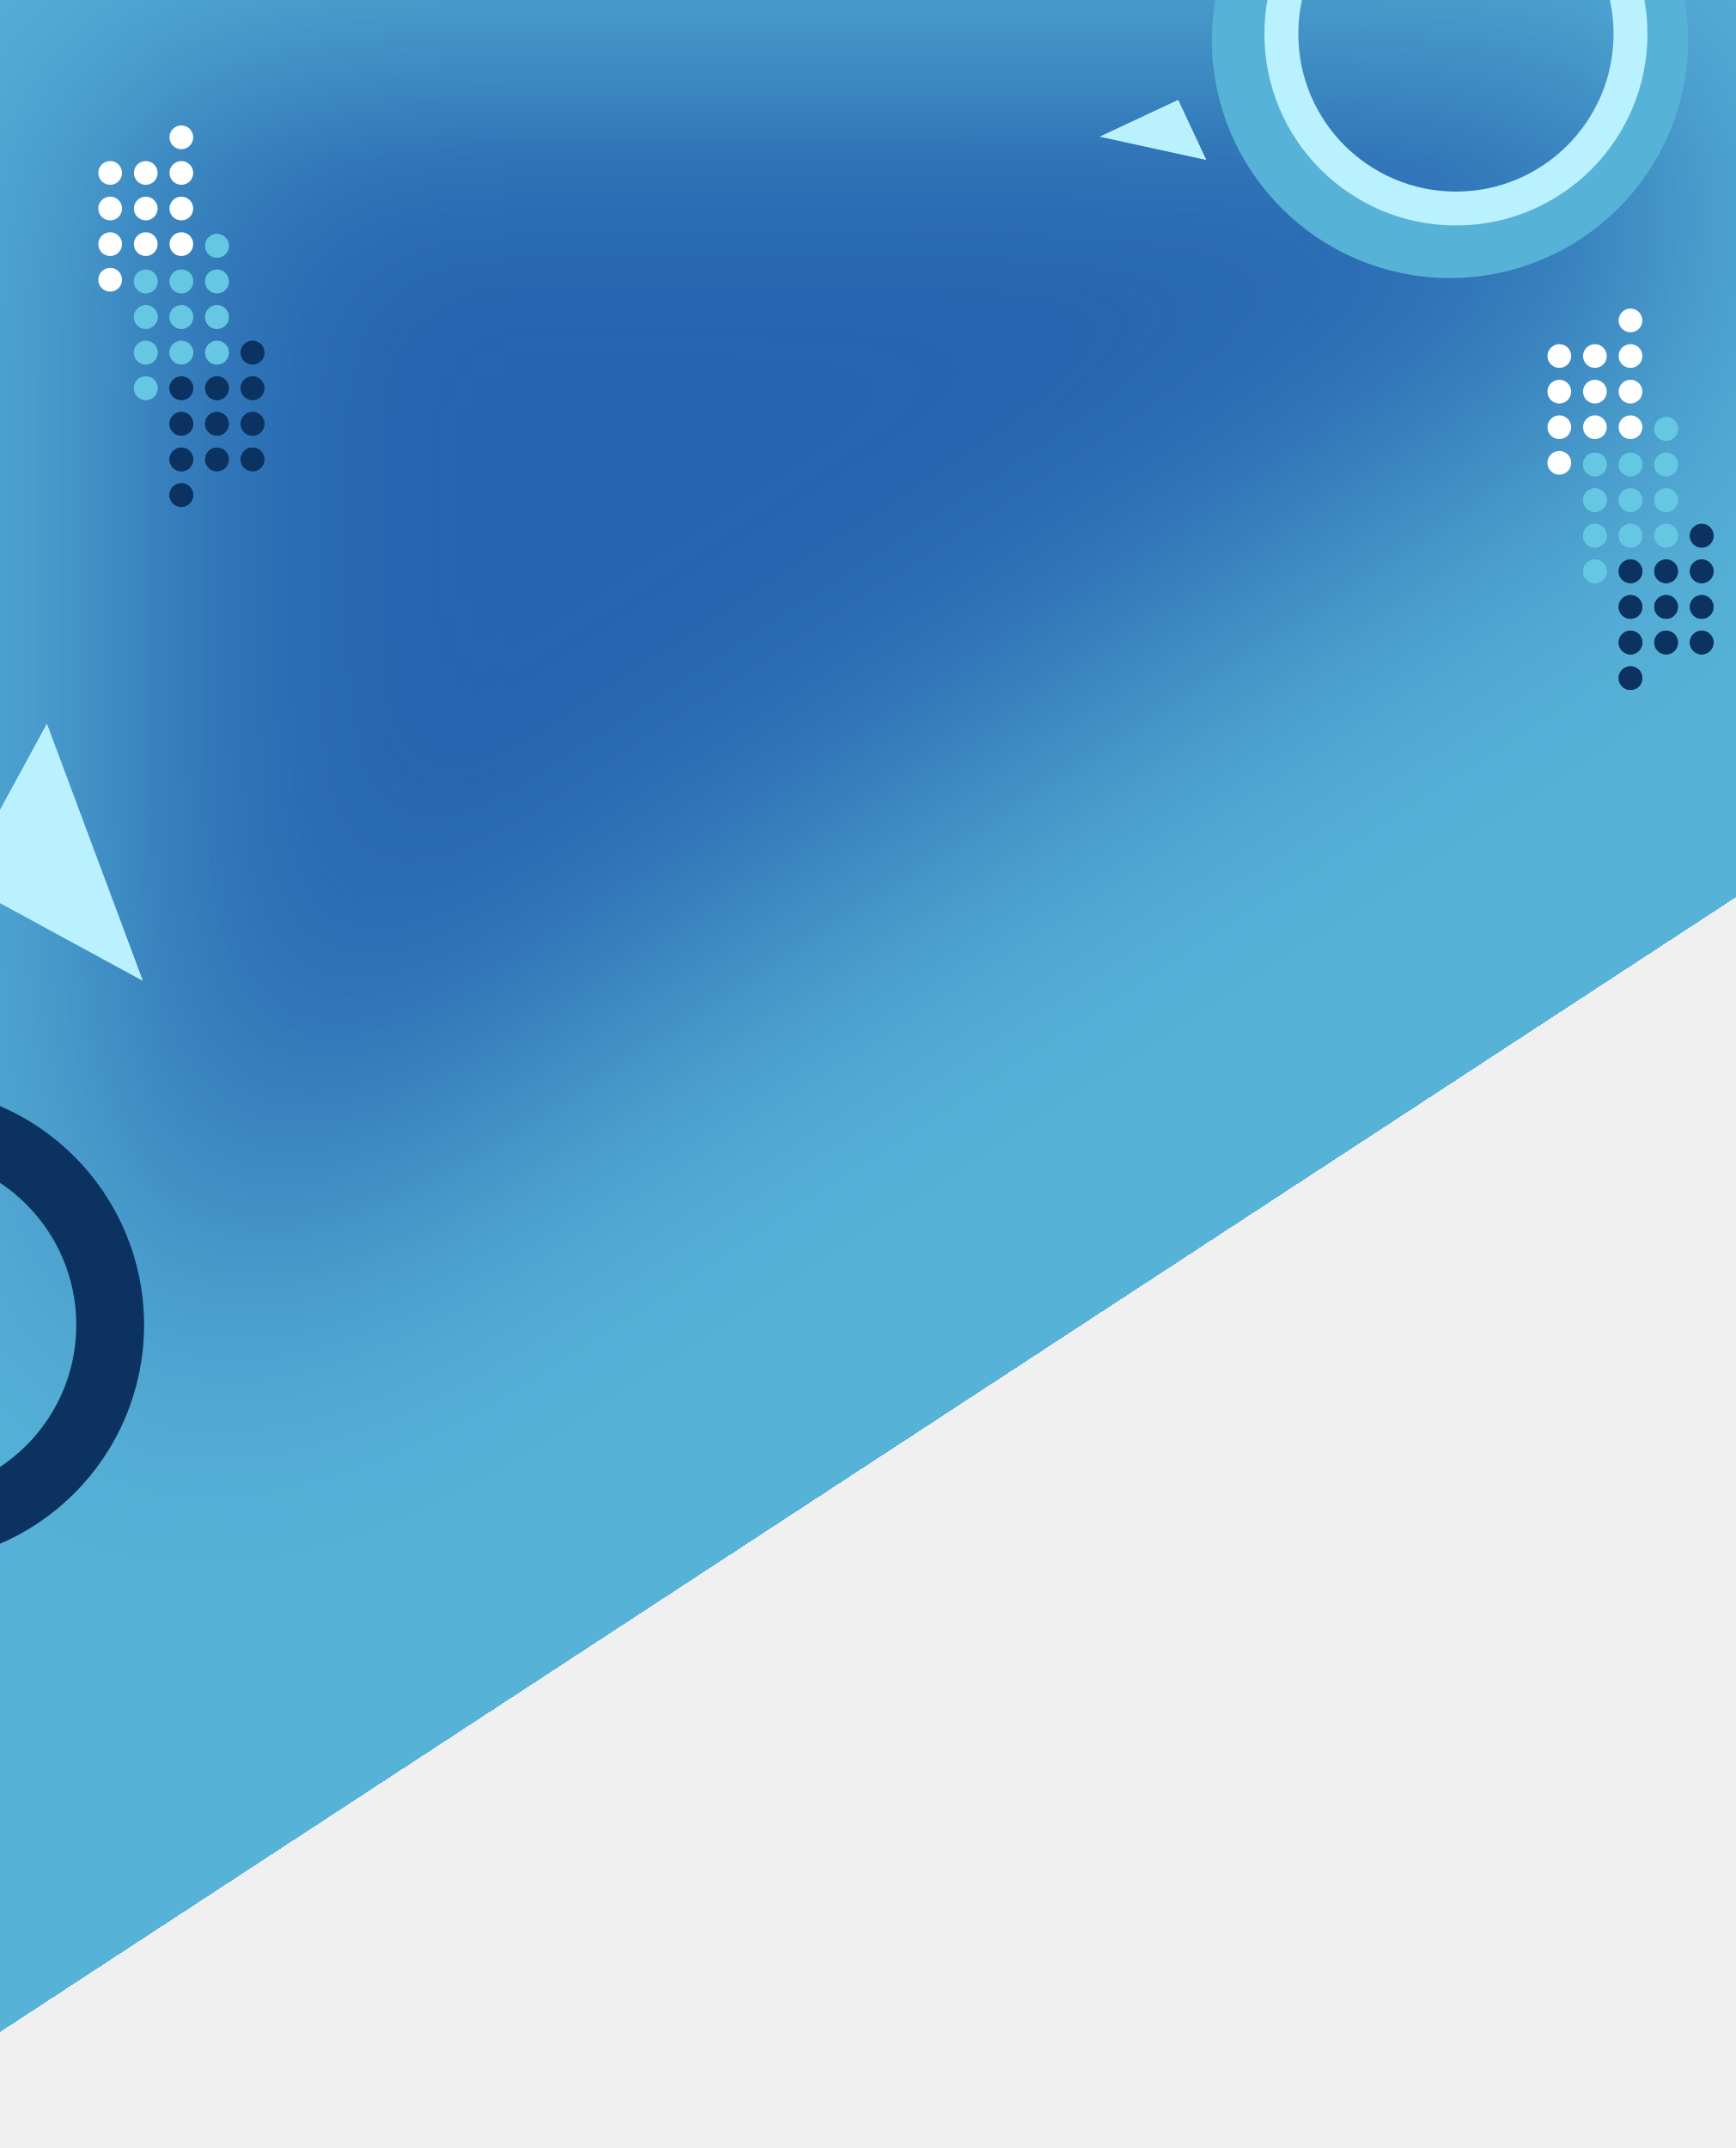
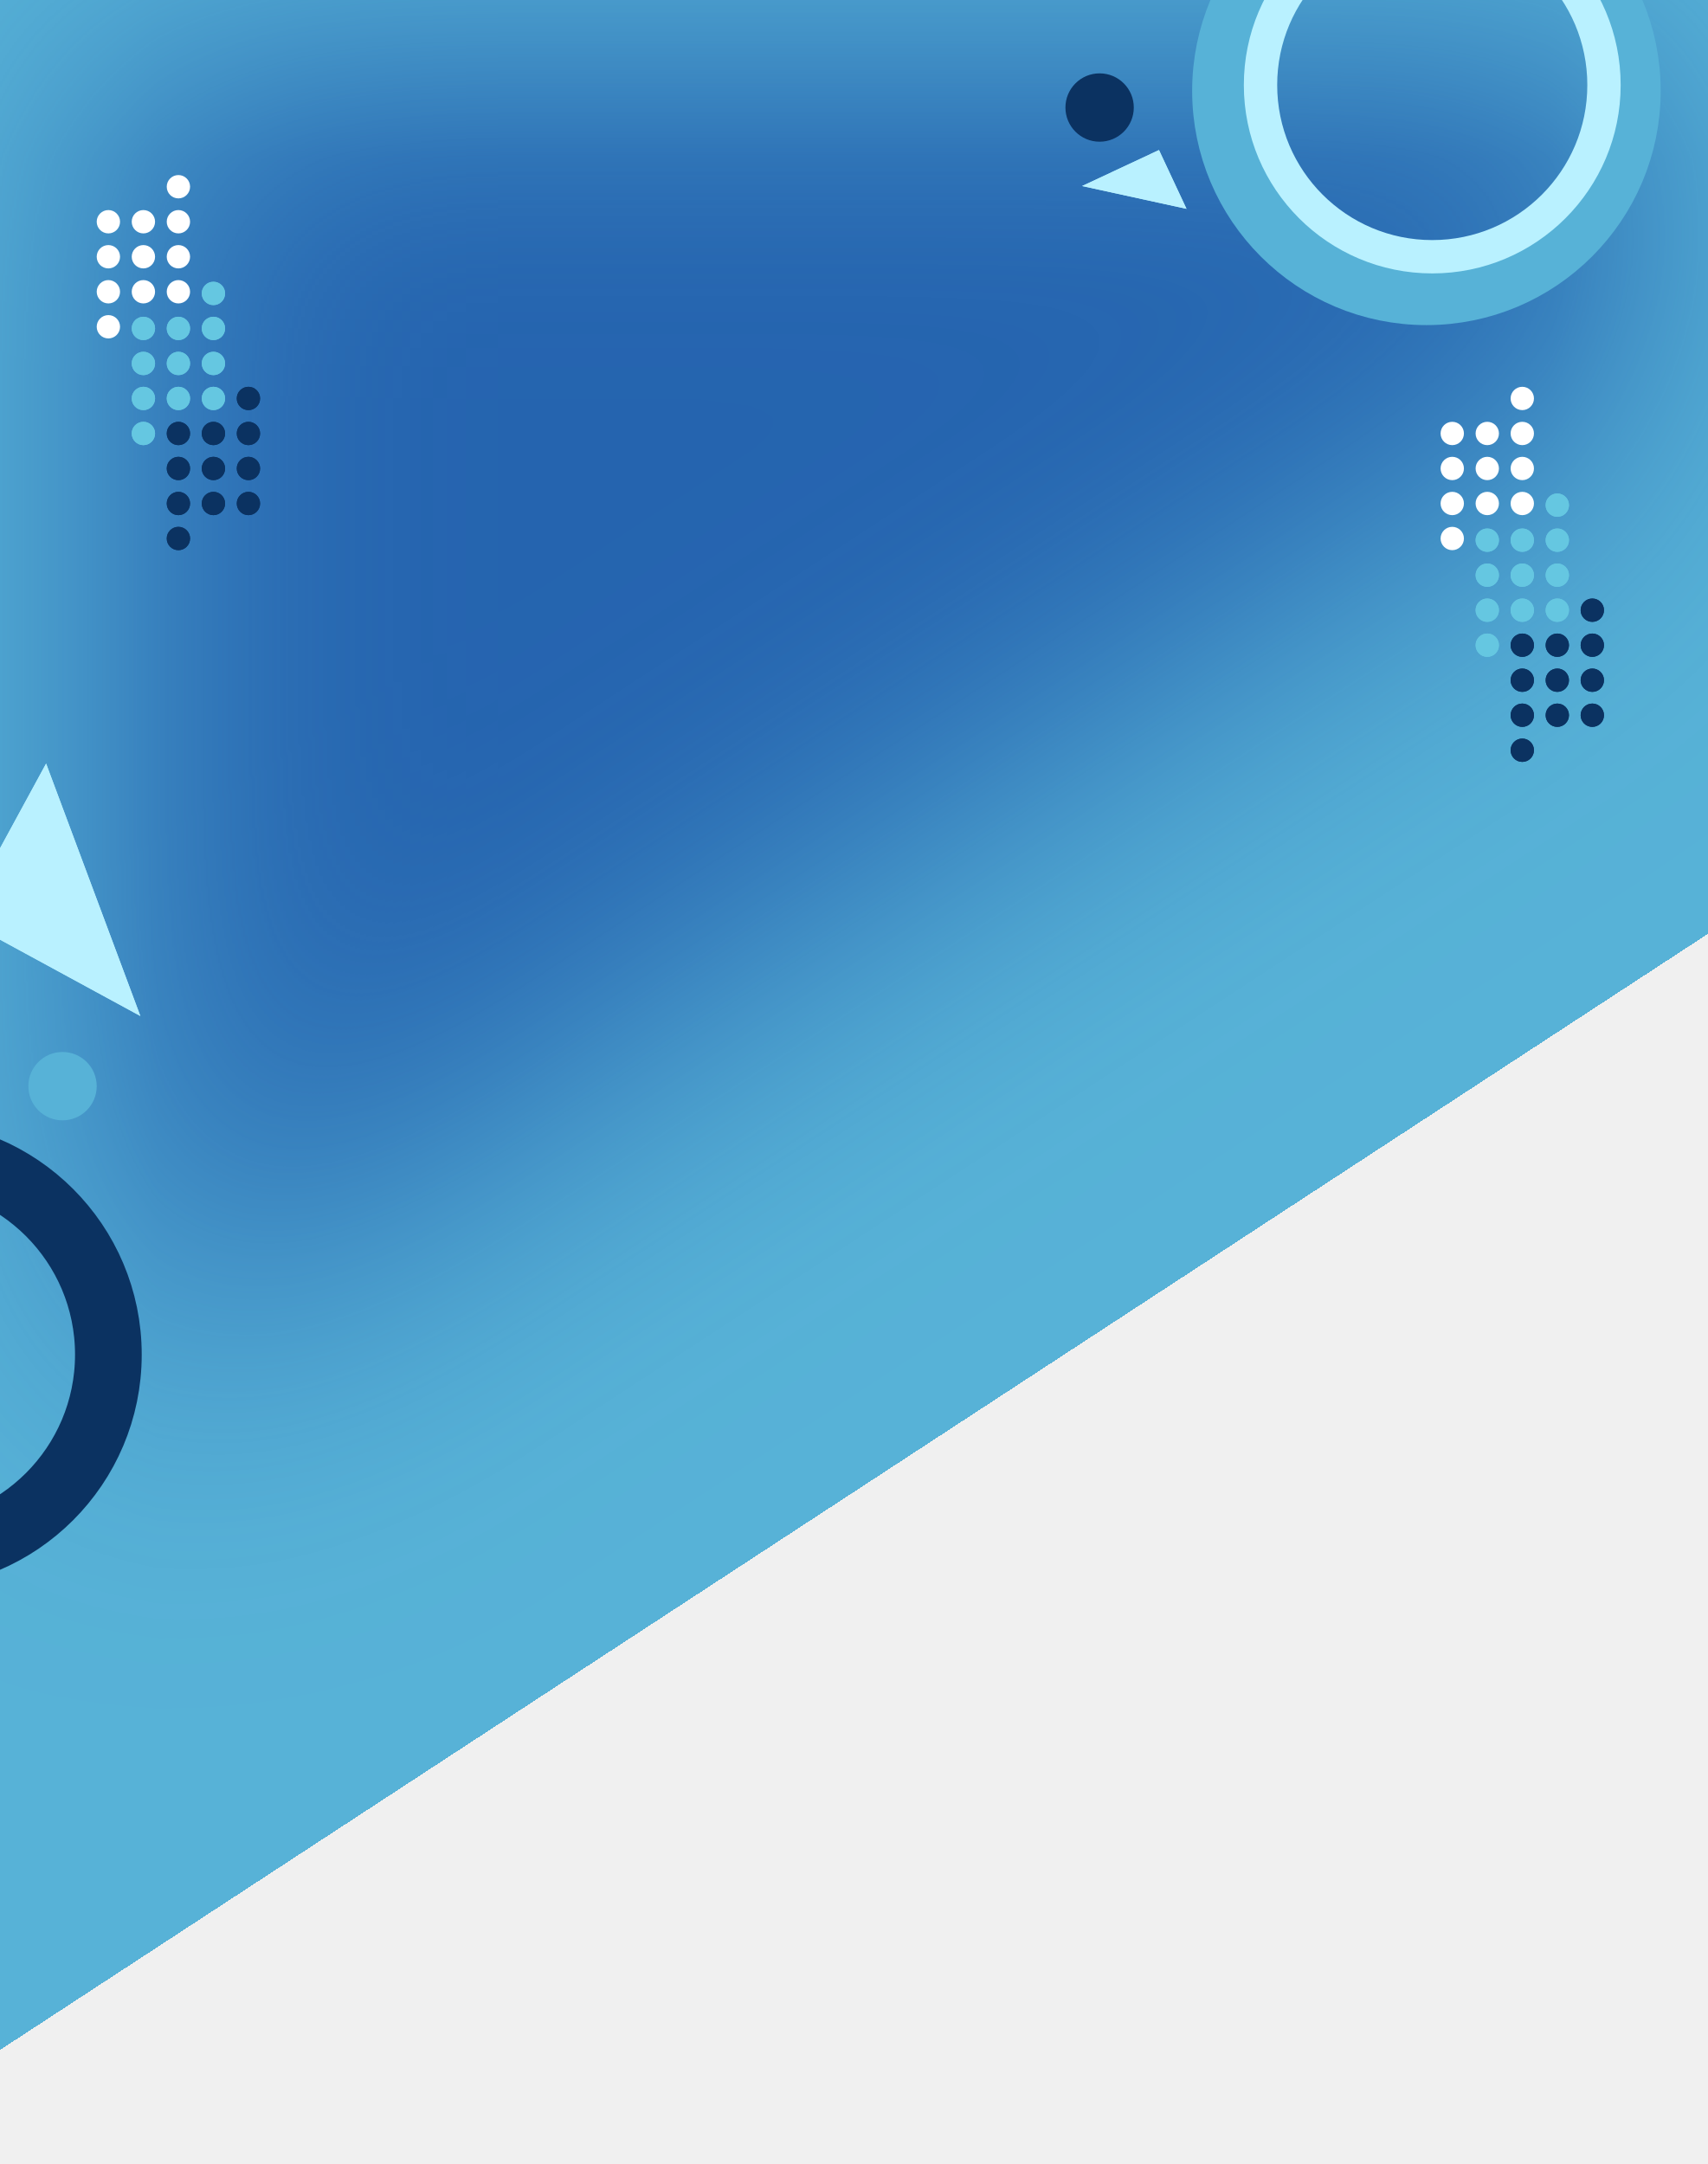
- <svg xmlns="http://www.w3.org/2000/svg" width="1024" height="1267" viewBox="0 0 1024 1267" fill="none">
-   <g filter="url(#filter0_i_3_186)">
-     <path d="M-480.254 -234L1202.5 -27.5L1180 427L-104.5 1266.5L-480.254 -234Z" fill="#2564AF" />
+ <svg xmlns="http://www.w3.org/2000/svg" width="1024" height="1298" viewBox="0 0 1024 1298" fill="none">
+   <g filter="url(#filter0_i_666_12142)">
+     <path d="M-480.254 -203L1202.5 3.5L1180 458L-104.5 1297.5L-480.254 -203Z" fill="#2564AF" />
  </g>
-   <circle cx="86" cy="166" r="7" fill="#65C7E1" />
-   <circle cx="107" cy="166" r="7" fill="#65C7E1" />
-   <path d="M135 166C135 169.866 131.866 173 128 173C124.134 173 121 169.866 121 166C121 162.134 124.134 159 128 159C131.866 159 135 162.134 135 166Z" fill="#65C7E1" />
-   <path d="M135 145C135 148.866 131.866 152 128 152C124.134 152 121 148.866 121 145C121 141.134 124.134 138 128 138C131.866 138 135 141.134 135 145Z" fill="#65C7E1" />
-   <path d="M93 229C93 232.866 89.866 236 86 236C82.134 236 79 232.866 79 229C79 225.134 82.134 222 86 222C89.866 222 93 225.134 93 229Z" fill="#65C7E1" />
-   <circle cx="86" cy="187" r="7" fill="#65C7E1" />
-   <circle cx="107" cy="187" r="7" fill="#65C7E1" />
-   <path d="M135 187C135 190.866 131.866 194 128 194C124.134 194 121 190.866 121 187C121 183.134 124.134 180 128 180C131.866 180 135 183.134 135 187Z" fill="#65C7E1" />
-   <circle cx="86" cy="208" r="7" fill="#65C7E1" />
-   <circle cx="107" cy="208" r="7" fill="#65C7E1" />
-   <path d="M135 208C135 211.866 131.866 215 128 215C124.134 215 121 211.866 121 208C121 204.134 124.134 201 128 201C131.866 201 135 204.134 135 208Z" fill="#65C7E1" />
-   <circle cx="107" cy="229" r="7" fill="#0B3261" />
-   <circle cx="128" cy="229" r="7" fill="#0B3261" />
-   <path d="M156 229C156 232.866 152.866 236 149 236C145.134 236 142 232.866 142 229C142 225.134 145.134 222 149 222C152.866 222 156 225.134 156 229Z" fill="#0B3261" />
-   <path d="M156 208C156 211.866 152.866 215 149 215C145.134 215 142 211.866 142 208C142 204.134 145.134 201 149 201C152.866 201 156 204.134 156 208Z" fill="#0B3261" />
-   <path d="M114 292C114 295.866 110.866 299 107 299C103.134 299 100 295.866 100 292C100 288.134 103.134 285 107 285C110.866 285 114 288.134 114 292Z" fill="#0B3261" />
-   <circle cx="107" cy="250" r="7" fill="#0B3261" />
-   <circle cx="128" cy="250" r="7" fill="#0B3261" />
-   <path d="M156 250C156 253.866 152.866 257 149 257C145.134 257 142 253.866 142 250C142 246.134 145.134 243 149 243C152.866 243 156 246.134 156 250Z" fill="#0B3261" />
-   <circle cx="107" cy="271" r="7" fill="#0B3261" />
-   <circle cx="128" cy="271" r="7" fill="#0B3261" />
-   <path d="M156 271C156 274.866 152.866 278 149 278C145.134 278 142 274.866 142 271C142 267.134 145.134 264 149 264C152.866 264 156 267.134 156 271Z" fill="#0B3261" />
-   <circle cx="86" cy="166" r="7" fill="#65C7E1" />
-   <circle cx="107" cy="166" r="7" fill="#65C7E1" />
-   <path d="M135 166C135 169.866 131.866 173 128 173C124.134 173 121 169.866 121 166C121 162.134 124.134 159 128 159C131.866 159 135 162.134 135 166Z" fill="#65C7E1" />
-   <path d="M135 145C135 148.866 131.866 152 128 152C124.134 152 121 148.866 121 145C121 141.134 124.134 138 128 138C131.866 138 135 141.134 135 145Z" fill="#65C7E1" />
-   <path d="M93 229C93 232.866 89.866 236 86 236C82.134 236 79 232.866 79 229C79 225.134 82.134 222 86 222C89.866 222 93 225.134 93 229Z" fill="#65C7E1" />
-   <circle cx="86" cy="187" r="7" fill="#65C7E1" />
-   <circle cx="107" cy="187" r="7" fill="#65C7E1" />
-   <path d="M135 187C135 190.866 131.866 194 128 194C124.134 194 121 190.866 121 187C121 183.134 124.134 180 128 180C131.866 180 135 183.134 135 187Z" fill="#65C7E1" />
-   <circle cx="86" cy="208" r="7" fill="#65C7E1" />
-   <circle cx="107" cy="208" r="7" fill="#65C7E1" />
-   <path d="M135 208C135 211.866 131.866 215 128 215C124.134 215 121 211.866 121 208C121 204.134 124.134 201 128 201C131.866 201 135 204.134 135 208Z" fill="#65C7E1" />
-   <circle cx="107" cy="229" r="7" fill="#0B3261" />
-   <circle cx="128" cy="229" r="7" fill="#0B3261" />
-   <path d="M156 229C156 232.866 152.866 236 149 236C145.134 236 142 232.866 142 229C142 225.134 145.134 222 149 222C152.866 222 156 225.134 156 229Z" fill="#0B3261" />
-   <path d="M156 208C156 211.866 152.866 215 149 215C145.134 215 142 211.866 142 208C142 204.134 145.134 201 149 201C152.866 201 156 204.134 156 208Z" fill="#0B3261" />
-   <path d="M114 292C114 295.866 110.866 299 107 299C103.134 299 100 295.866 100 292C100 288.134 103.134 285 107 285C110.866 285 114 288.134 114 292Z" fill="#0B3261" />
-   <circle cx="107" cy="250" r="7" fill="#0B3261" />
-   <circle cx="128" cy="250" r="7" fill="#0B3261" />
-   <path d="M156 250C156 253.866 152.866 257 149 257C145.134 257 142 253.866 142 250C142 246.134 145.134 243 149 243C152.866 243 156 246.134 156 250Z" fill="#0B3261" />
-   <circle cx="107" cy="271" r="7" fill="#0B3261" />
-   <circle cx="128" cy="271" r="7" fill="#0B3261" />
-   <path d="M156 271C156 274.866 152.866 278 149 278C145.134 278 142 274.866 142 271C142 267.134 145.134 264 149 264C152.866 264 156 267.134 156 271Z" fill="#0B3261" />
-   <circle cx="65" cy="102" r="7" fill="white" />
-   <circle cx="86" cy="102" r="7" fill="white" />
-   <path d="M114 102C114 105.866 110.866 109 107 109C103.134 109 100 105.866 100 102C100 98.134 103.134 95 107 95C110.866 95 114 98.134 114 102Z" fill="white" />
-   <path d="M114 81C114 84.866 110.866 88 107 88C103.134 88 100 84.866 100 81C100 77.134 103.134 74 107 74C110.866 74 114 77.134 114 81Z" fill="white" />
-   <path d="M72 165C72 168.866 68.866 172 65 172C61.134 172 58 168.866 58 165C58 161.134 61.134 158 65 158C68.866 158 72 161.134 72 165Z" fill="white" />
-   <circle cx="65" cy="123" r="7" fill="white" />
-   <circle cx="86" cy="123" r="7" fill="white" />
-   <path d="M114 123C114 126.866 110.866 130 107 130C103.134 130 100 126.866 100 123C100 119.134 103.134 116 107 116C110.866 116 114 119.134 114 123Z" fill="white" />
-   <circle cx="65" cy="144" r="7" fill="white" />
-   <circle cx="86" cy="144" r="7" fill="white" />
-   <path d="M114 144C114 147.866 110.866 151 107 151C103.134 151 100 147.866 100 144C100 140.134 103.134 137 107 137C110.866 137 114 140.134 114 144Z" fill="white" />
-   <circle cx="941" cy="274" r="7" fill="#65C7E1" />
-   <circle cx="962" cy="274" r="7" fill="#65C7E1" />
-   <path d="M990 274C990 277.866 986.866 281 983 281C979.134 281 976 277.866 976 274C976 270.134 979.134 267 983 267C986.866 267 990 270.134 990 274Z" fill="#65C7E1" />
-   <path d="M990 253C990 256.866 986.866 260 983 260C979.134 260 976 256.866 976 253C976 249.134 979.134 246 983 246C986.866 246 990 249.134 990 253Z" fill="#65C7E1" />
-   <path d="M948 337C948 340.866 944.866 344 941 344C937.134 344 934 340.866 934 337C934 333.134 937.134 330 941 330C944.866 330 948 333.134 948 337Z" fill="#65C7E1" />
-   <circle cx="941" cy="295" r="7" fill="#65C7E1" />
-   <circle cx="962" cy="295" r="7" fill="#65C7E1" />
-   <path d="M990 295C990 298.866 986.866 302 983 302C979.134 302 976 298.866 976 295C976 291.134 979.134 288 983 288C986.866 288 990 291.134 990 295Z" fill="#65C7E1" />
-   <circle cx="941" cy="316" r="7" fill="#65C7E1" />
-   <circle cx="962" cy="316" r="7" fill="#65C7E1" />
-   <path d="M990 316C990 319.866 986.866 323 983 323C979.134 323 976 319.866 976 316C976 312.134 979.134 309 983 309C986.866 309 990 312.134 990 316Z" fill="#65C7E1" />
-   <circle cx="962" cy="337" r="7" fill="#0B3261" />
-   <circle cx="983" cy="337" r="7" fill="#0B3261" />
-   <path d="M1011 337C1011 340.866 1007.87 344 1004 344C1000.13 344 997 340.866 997 337C997 333.134 1000.13 330 1004 330C1007.87 330 1011 333.134 1011 337Z" fill="#0B3261" />
-   <path d="M1011 316C1011 319.866 1007.87 323 1004 323C1000.13 323 997 319.866 997 316C997 312.134 1000.13 309 1004 309C1007.87 309 1011 312.134 1011 316Z" fill="#0B3261" />
-   <path d="M969 400C969 403.866 965.866 407 962 407C958.134 407 955 403.866 955 400C955 396.134 958.134 393 962 393C965.866 393 969 396.134 969 400Z" fill="#0B3261" />
-   <circle cx="962" cy="358" r="7" fill="#0B3261" />
-   <circle cx="983" cy="358" r="7" fill="#0B3261" />
-   <path d="M1011 358C1011 361.866 1007.87 365 1004 365C1000.13 365 997 361.866 997 358C997 354.134 1000.13 351 1004 351C1007.87 351 1011 354.134 1011 358Z" fill="#0B3261" />
-   <circle cx="962" cy="379" r="7" fill="#0B3261" />
-   <circle cx="983" cy="379" r="7" fill="#0B3261" />
-   <path d="M1011 379C1011 382.866 1007.87 386 1004 386C1000.13 386 997 382.866 997 379C997 375.134 1000.13 372 1004 372C1007.87 372 1011 375.134 1011 379Z" fill="#0B3261" />
-   <circle cx="941" cy="274" r="7" fill="#65C7E1" />
-   <circle cx="962" cy="274" r="7" fill="#65C7E1" />
-   <path d="M990 274C990 277.866 986.866 281 983 281C979.134 281 976 277.866 976 274C976 270.134 979.134 267 983 267C986.866 267 990 270.134 990 274Z" fill="#65C7E1" />
-   <path d="M990 253C990 256.866 986.866 260 983 260C979.134 260 976 256.866 976 253C976 249.134 979.134 246 983 246C986.866 246 990 249.134 990 253Z" fill="#65C7E1" />
-   <path d="M948 337C948 340.866 944.866 344 941 344C937.134 344 934 340.866 934 337C934 333.134 937.134 330 941 330C944.866 330 948 333.134 948 337Z" fill="#65C7E1" />
-   <circle cx="941" cy="295" r="7" fill="#65C7E1" />
-   <circle cx="962" cy="295" r="7" fill="#65C7E1" />
-   <path d="M990 295C990 298.866 986.866 302 983 302C979.134 302 976 298.866 976 295C976 291.134 979.134 288 983 288C986.866 288 990 291.134 990 295Z" fill="#65C7E1" />
-   <circle cx="941" cy="316" r="7" fill="#65C7E1" />
-   <circle cx="962" cy="316" r="7" fill="#65C7E1" />
-   <path d="M990 316C990 319.866 986.866 323 983 323C979.134 323 976 319.866 976 316C976 312.134 979.134 309 983 309C986.866 309 990 312.134 990 316Z" fill="#65C7E1" />
-   <circle cx="962" cy="337" r="7" fill="#0B3261" />
-   <circle cx="983" cy="337" r="7" fill="#0B3261" />
-   <path d="M1011 337C1011 340.866 1007.87 344 1004 344C1000.13 344 997 340.866 997 337C997 333.134 1000.13 330 1004 330C1007.87 330 1011 333.134 1011 337Z" fill="#0B3261" />
-   <path d="M1011 316C1011 319.866 1007.87 323 1004 323C1000.13 323 997 319.866 997 316C997 312.134 1000.13 309 1004 309C1007.87 309 1011 312.134 1011 316Z" fill="#0B3261" />
-   <path d="M969 400C969 403.866 965.866 407 962 407C958.134 407 955 403.866 955 400C955 396.134 958.134 393 962 393C965.866 393 969 396.134 969 400Z" fill="#0B3261" />
-   <circle cx="962" cy="358" r="7" fill="#0B3261" />
-   <circle cx="983" cy="358" r="7" fill="#0B3261" />
-   <path d="M1011 358C1011 361.866 1007.87 365 1004 365C1000.13 365 997 361.866 997 358C997 354.134 1000.13 351 1004 351C1007.87 351 1011 354.134 1011 358Z" fill="#0B3261" />
-   <circle cx="962" cy="379" r="7" fill="#0B3261" />
-   <circle cx="983" cy="379" r="7" fill="#0B3261" />
-   <path d="M1011 379C1011 382.866 1007.87 386 1004 386C1000.13 386 997 382.866 997 379C997 375.134 1000.13 372 1004 372C1007.87 372 1011 375.134 1011 379Z" fill="#0B3261" />
-   <circle cx="920" cy="210" r="7" fill="white" />
-   <circle cx="941" cy="210" r="7" fill="white" />
-   <path d="M969 210C969 213.866 965.866 217 962 217C958.134 217 955 213.866 955 210C955 206.134 958.134 203 962 203C965.866 203 969 206.134 969 210Z" fill="white" />
-   <path d="M969 189C969 192.866 965.866 196 962 196C958.134 196 955 192.866 955 189C955 185.134 958.134 182 962 182C965.866 182 969 185.134 969 189Z" fill="white" />
-   <path d="M927 273C927 276.866 923.866 280 920 280C916.134 280 913 276.866 913 273C913 269.134 916.134 266 920 266C923.866 266 927 269.134 927 273Z" fill="white" />
-   <circle cx="920" cy="231" r="7" fill="white" />
-   <circle cx="941" cy="231" r="7" fill="white" />
-   <path d="M969 231C969 234.866 965.866 238 962 238C958.134 238 955 234.866 955 231C955 227.134 958.134 224 962 224C965.866 224 969 227.134 969 231Z" fill="white" />
-   <circle cx="920" cy="252" r="7" fill="white" />
-   <circle cx="941" cy="252" r="7" fill="white" />
-   <path d="M969 252C969 255.866 965.866 259 962 259C958.134 259 955 255.866 955 252C955 248.134 958.134 245 962 245C965.866 245 969 248.134 969 252Z" fill="white" />
-   <circle cx="855.5" cy="23.5" r="120.5" stroke="#57B2D7" stroke-width="40" />
-   <circle cx="859" cy="20" r="103" stroke="#B9F1FF" stroke-width="20" />
-   <circle cx="-55.5" cy="781.5" r="120.5" stroke="#0B3261" stroke-width="40" />
-   <path d="M27.65 427L84.171 578.411L-23 520.116L27.65 427Z" fill="#B9F1FF" />
-   <path d="M27.65 427L84.171 578.411L-23 520.116L27.65 427Z" fill="#B9F1FF" />
-   <path d="M711.615 94.262L649 80.585L695.106 59L711.615 94.262Z" fill="#B9F1FF" />
-   <path d="M711.615 94.262L649 80.585L695.106 59L711.615 94.262Z" fill="#B9F1FF" />
+   <circle cx="86" cy="197" r="7" fill="#65C7E1" />
+   <circle cx="107" cy="197" r="7" fill="#65C7E1" />
+   <path d="M135 197C135 200.866 131.866 204 128 204C124.134 204 121 200.866 121 197C121 193.134 124.134 190 128 190C131.866 190 135 193.134 135 197Z" fill="#65C7E1" />
+   <path d="M135 176C135 179.866 131.866 183 128 183C124.134 183 121 179.866 121 176C121 172.134 124.134 169 128 169C131.866 169 135 172.134 135 176Z" fill="#65C7E1" />
+   <path d="M93 260C93 263.866 89.866 267 86 267C82.134 267 79 263.866 79 260C79 256.134 82.134 253 86 253C89.866 253 93 256.134 93 260Z" fill="#65C7E1" />
+   <circle cx="86" cy="218" r="7" fill="#65C7E1" />
+   <circle cx="107" cy="218" r="7" fill="#65C7E1" />
+   <path d="M135 218C135 221.866 131.866 225 128 225C124.134 225 121 221.866 121 218C121 214.134 124.134 211 128 211C131.866 211 135 214.134 135 218Z" fill="#65C7E1" />
+   <circle cx="86" cy="239" r="7" fill="#65C7E1" />
+   <circle cx="107" cy="239" r="7" fill="#65C7E1" />
+   <path d="M135 239C135 242.866 131.866 246 128 246C124.134 246 121 242.866 121 239C121 235.134 124.134 232 128 232C131.866 232 135 235.134 135 239Z" fill="#65C7E1" />
+   <circle cx="107" cy="260" r="7" fill="#0B3261" />
+   <circle cx="128" cy="260" r="7" fill="#0B3261" />
+   <path d="M156 260C156 263.866 152.866 267 149 267C145.134 267 142 263.866 142 260C142 256.134 145.134 253 149 253C152.866 253 156 256.134 156 260Z" fill="#0B3261" />
+   <path d="M156 239C156 242.866 152.866 246 149 246C145.134 246 142 242.866 142 239C142 235.134 145.134 232 149 232C152.866 232 156 235.134 156 239Z" fill="#0B3261" />
+   <path d="M114 323C114 326.866 110.866 330 107 330C103.134 330 100 326.866 100 323C100 319.134 103.134 316 107 316C110.866 316 114 319.134 114 323Z" fill="#0B3261" />
+   <circle cx="107" cy="281" r="7" fill="#0B3261" />
+   <circle cx="128" cy="281" r="7" fill="#0B3261" />
+   <path d="M156 281C156 284.866 152.866 288 149 288C145.134 288 142 284.866 142 281C142 277.134 145.134 274 149 274C152.866 274 156 277.134 156 281Z" fill="#0B3261" />
+   <circle cx="107" cy="302" r="7" fill="#0B3261" />
+   <circle cx="128" cy="302" r="7" fill="#0B3261" />
+   <path d="M156 302C156 305.866 152.866 309 149 309C145.134 309 142 305.866 142 302C142 298.134 145.134 295 149 295C152.866 295 156 298.134 156 302Z" fill="#0B3261" />
+   <circle cx="86" cy="197" r="7" fill="#65C7E1" />
+   <circle cx="107" cy="197" r="7" fill="#65C7E1" />
+   <path d="M135 197C135 200.866 131.866 204 128 204C124.134 204 121 200.866 121 197C121 193.134 124.134 190 128 190C131.866 190 135 193.134 135 197Z" fill="#65C7E1" />
+   <path d="M135 176C135 179.866 131.866 183 128 183C124.134 183 121 179.866 121 176C121 172.134 124.134 169 128 169C131.866 169 135 172.134 135 176Z" fill="#65C7E1" />
+   <path d="M93 260C93 263.866 89.866 267 86 267C82.134 267 79 263.866 79 260C79 256.134 82.134 253 86 253C89.866 253 93 256.134 93 260Z" fill="#65C7E1" />
+   <circle cx="86" cy="218" r="7" fill="#65C7E1" />
+   <circle cx="107" cy="218" r="7" fill="#65C7E1" />
+   <path d="M135 218C135 221.866 131.866 225 128 225C124.134 225 121 221.866 121 218C121 214.134 124.134 211 128 211C131.866 211 135 214.134 135 218Z" fill="#65C7E1" />
+   <circle cx="86" cy="239" r="7" fill="#65C7E1" />
+   <circle cx="107" cy="239" r="7" fill="#65C7E1" />
+   <path d="M135 239C135 242.866 131.866 246 128 246C124.134 246 121 242.866 121 239C121 235.134 124.134 232 128 232C131.866 232 135 235.134 135 239Z" fill="#65C7E1" />
+   <circle cx="107" cy="260" r="7" fill="#0B3261" />
+   <circle cx="128" cy="260" r="7" fill="#0B3261" />
+   <path d="M156 260C156 263.866 152.866 267 149 267C145.134 267 142 263.866 142 260C142 256.134 145.134 253 149 253C152.866 253 156 256.134 156 260Z" fill="#0B3261" />
+   <path d="M156 239C156 242.866 152.866 246 149 246C145.134 246 142 242.866 142 239C142 235.134 145.134 232 149 232C152.866 232 156 235.134 156 239Z" fill="#0B3261" />
+   <path d="M114 323C114 326.866 110.866 330 107 330C103.134 330 100 326.866 100 323C100 319.134 103.134 316 107 316C110.866 316 114 319.134 114 323Z" fill="#0B3261" />
+   <circle cx="107" cy="281" r="7" fill="#0B3261" />
+   <circle cx="128" cy="281" r="7" fill="#0B3261" />
+   <path d="M156 281C156 284.866 152.866 288 149 288C145.134 288 142 284.866 142 281C142 277.134 145.134 274 149 274C152.866 274 156 277.134 156 281Z" fill="#0B3261" />
+   <circle cx="107" cy="302" r="7" fill="#0B3261" />
+   <circle cx="128" cy="302" r="7" fill="#0B3261" />
+   <path d="M156 302C156 305.866 152.866 309 149 309C145.134 309 142 305.866 142 302C142 298.134 145.134 295 149 295C152.866 295 156 298.134 156 302Z" fill="#0B3261" />
+   <circle cx="65" cy="133" r="7" fill="white" />
+   <circle cx="86" cy="133" r="7" fill="white" />
+   <path d="M114 133C114 136.866 110.866 140 107 140C103.134 140 100 136.866 100 133C100 129.134 103.134 126 107 126C110.866 126 114 129.134 114 133Z" fill="white" />
+   <path d="M114 112C114 115.866 110.866 119 107 119C103.134 119 100 115.866 100 112C100 108.134 103.134 105 107 105C110.866 105 114 108.134 114 112Z" fill="white" />
+   <path d="M72 196C72 199.866 68.866 203 65 203C61.134 203 58 199.866 58 196C58 192.134 61.134 189 65 189C68.866 189 72 192.134 72 196Z" fill="white" />
+   <circle cx="65" cy="154" r="7" fill="white" />
+   <circle cx="86" cy="154" r="7" fill="white" />
+   <path d="M114 154C114 157.866 110.866 161 107 161C103.134 161 100 157.866 100 154C100 150.134 103.134 147 107 147C110.866 147 114 150.134 114 154Z" fill="white" />
+   <circle cx="65" cy="175" r="7" fill="white" />
+   <circle cx="86" cy="175" r="7" fill="white" />
+   <path d="M114 175C114 178.866 110.866 182 107 182C103.134 182 100 178.866 100 175C100 171.134 103.134 168 107 168C110.866 168 114 171.134 114 175Z" fill="white" />
+   <circle cx="892" cy="324" r="7" fill="#65C7E1" />
+   <circle cx="913" cy="324" r="7" fill="#65C7E1" />
+   <path d="M941 324C941 327.866 937.866 331 934 331C930.134 331 927 327.866 927 324C927 320.134 930.134 317 934 317C937.866 317 941 320.134 941 324Z" fill="#65C7E1" />
+   <path d="M941 303C941 306.866 937.866 310 934 310C930.134 310 927 306.866 927 303C927 299.134 930.134 296 934 296C937.866 296 941 299.134 941 303Z" fill="#65C7E1" />
+   <path d="M899 387C899 390.866 895.866 394 892 394C888.134 394 885 390.866 885 387C885 383.134 888.134 380 892 380C895.866 380 899 383.134 899 387Z" fill="#65C7E1" />
+   <circle cx="892" cy="345" r="7" fill="#65C7E1" />
+   <circle cx="913" cy="345" r="7" fill="#65C7E1" />
+   <path d="M941 345C941 348.866 937.866 352 934 352C930.134 352 927 348.866 927 345C927 341.134 930.134 338 934 338C937.866 338 941 341.134 941 345Z" fill="#65C7E1" />
+   <circle cx="892" cy="366" r="7" fill="#65C7E1" />
+   <circle cx="913" cy="366" r="7" fill="#65C7E1" />
+   <path d="M941 366C941 369.866 937.866 373 934 373C930.134 373 927 369.866 927 366C927 362.134 930.134 359 934 359C937.866 359 941 362.134 941 366Z" fill="#65C7E1" />
+   <circle cx="913" cy="387" r="7" fill="#0B3261" />
+   <circle cx="934" cy="387" r="7" fill="#0B3261" />
+   <path d="M962 387C962 390.866 958.866 394 955 394C951.134 394 948 390.866 948 387C948 383.134 951.134 380 955 380C958.866 380 962 383.134 962 387Z" fill="#0B3261" />
+   <path d="M962 366C962 369.866 958.866 373 955 373C951.134 373 948 369.866 948 366C948 362.134 951.134 359 955 359C958.866 359 962 362.134 962 366Z" fill="#0B3261" />
+   <path d="M920 450C920 453.866 916.866 457 913 457C909.134 457 906 453.866 906 450C906 446.134 909.134 443 913 443C916.866 443 920 446.134 920 450Z" fill="#0B3261" />
+   <circle cx="913" cy="408" r="7" fill="#0B3261" />
+   <circle cx="934" cy="408" r="7" fill="#0B3261" />
+   <path d="M962 408C962 411.866 958.866 415 955 415C951.134 415 948 411.866 948 408C948 404.134 951.134 401 955 401C958.866 401 962 404.134 962 408Z" fill="#0B3261" />
+   <circle cx="913" cy="429" r="7" fill="#0B3261" />
+   <circle cx="934" cy="429" r="7" fill="#0B3261" />
+   <path d="M962 429C962 432.866 958.866 436 955 436C951.134 436 948 432.866 948 429C948 425.134 951.134 422 955 422C958.866 422 962 425.134 962 429Z" fill="#0B3261" />
+   <circle cx="892" cy="324" r="7" fill="#65C7E1" />
+   <circle cx="913" cy="324" r="7" fill="#65C7E1" />
+   <path d="M941 324C941 327.866 937.866 331 934 331C930.134 331 927 327.866 927 324C927 320.134 930.134 317 934 317C937.866 317 941 320.134 941 324Z" fill="#65C7E1" />
+   <path d="M941 303C941 306.866 937.866 310 934 310C930.134 310 927 306.866 927 303C927 299.134 930.134 296 934 296C937.866 296 941 299.134 941 303Z" fill="#65C7E1" />
+   <path d="M899 387C899 390.866 895.866 394 892 394C888.134 394 885 390.866 885 387C885 383.134 888.134 380 892 380C895.866 380 899 383.134 899 387Z" fill="#65C7E1" />
+   <circle cx="892" cy="345" r="7" fill="#65C7E1" />
+   <circle cx="913" cy="345" r="7" fill="#65C7E1" />
+   <path d="M941 345C941 348.866 937.866 352 934 352C930.134 352 927 348.866 927 345C927 341.134 930.134 338 934 338C937.866 338 941 341.134 941 345Z" fill="#65C7E1" />
+   <circle cx="892" cy="366" r="7" fill="#65C7E1" />
+   <circle cx="913" cy="366" r="7" fill="#65C7E1" />
+   <path d="M941 366C941 369.866 937.866 373 934 373C930.134 373 927 369.866 927 366C927 362.134 930.134 359 934 359C937.866 359 941 362.134 941 366Z" fill="#65C7E1" />
+   <circle cx="913" cy="387" r="7" fill="#0B3261" />
+   <circle cx="934" cy="387" r="7" fill="#0B3261" />
+   <path d="M962 387C962 390.866 958.866 394 955 394C951.134 394 948 390.866 948 387C948 383.134 951.134 380 955 380C958.866 380 962 383.134 962 387Z" fill="#0B3261" />
+   <path d="M962 366C962 369.866 958.866 373 955 373C951.134 373 948 369.866 948 366C948 362.134 951.134 359 955 359C958.866 359 962 362.134 962 366Z" fill="#0B3261" />
+   <path d="M920 450C920 453.866 916.866 457 913 457C909.134 457 906 453.866 906 450C906 446.134 909.134 443 913 443C916.866 443 920 446.134 920 450Z" fill="#0B3261" />
+   <circle cx="913" cy="408" r="7" fill="#0B3261" />
+   <circle cx="934" cy="408" r="7" fill="#0B3261" />
+   <path d="M962 408C962 411.866 958.866 415 955 415C951.134 415 948 411.866 948 408C948 404.134 951.134 401 955 401C958.866 401 962 404.134 962 408Z" fill="#0B3261" />
+   <circle cx="913" cy="429" r="7" fill="#0B3261" />
+   <circle cx="934" cy="429" r="7" fill="#0B3261" />
+   <path d="M962 429C962 432.866 958.866 436 955 436C951.134 436 948 432.866 948 429C948 425.134 951.134 422 955 422C958.866 422 962 425.134 962 429Z" fill="#0B3261" />
+   <circle cx="871" cy="260" r="7" fill="white" />
+   <circle cx="892" cy="260" r="7" fill="white" />
+   <path d="M920 260C920 263.866 916.866 267 913 267C909.134 267 906 263.866 906 260C906 256.134 909.134 253 913 253C916.866 253 920 256.134 920 260Z" fill="white" />
+   <path d="M920 239C920 242.866 916.866 246 913 246C909.134 246 906 242.866 906 239C906 235.134 909.134 232 913 232C916.866 232 920 235.134 920 239Z" fill="white" />
+   <path d="M878 323C878 326.866 874.866 330 871 330C867.134 330 864 326.866 864 323C864 319.134 867.134 316 871 316C874.866 316 878 319.134 878 323Z" fill="white" />
+   <circle cx="871" cy="281" r="7" fill="white" />
+   <circle cx="892" cy="281" r="7" fill="white" />
+   <path d="M920 281C920 284.866 916.866 288 913 288C909.134 288 906 284.866 906 281C906 277.134 909.134 274 913 274C916.866 274 920 277.134 920 281Z" fill="white" />
+   <circle cx="871" cy="302" r="7" fill="white" />
+   <circle cx="892" cy="302" r="7" fill="white" />
+   <path d="M920 302C920 305.866 916.866 309 913 309C909.134 309 906 305.866 906 302C906 298.134 909.134 295 913 295C916.866 295 920 298.134 920 302Z" fill="white" />
+   <circle cx="855.5" cy="54.5" r="120.5" stroke="#57B2D7" stroke-width="40" />
+   <circle cx="859" cy="51" r="103" stroke="#B9F1FF" stroke-width="20" />
+   <circle cx="-55.5" cy="812.5" r="120.5" stroke="#0B3261" stroke-width="40" />
+   <path d="M27.65 458L84.171 609.411L-23 551.116L27.65 458Z" fill="#B9F1FF" />
+   <path d="M27.65 458L84.171 609.411L-23 551.116L27.65 458Z" fill="#B9F1FF" />
+   <path d="M711.615 125.262L649 111.586L695.106 90L711.615 125.262Z" fill="#B9F1FF" />
+   <path d="M711.615 125.262L649 111.586L695.106 90L711.615 125.262Z" fill="#B9F1FF" />
+   <circle cx="659.5" cy="64.5" r="20.5" fill="#0B3261" />
+   <circle cx="37.5" cy="651.5" r="20.5" fill="#57B2D7" />
  <defs>
-     <filter id="filter0_i_3_186" x="-480.254" y="-434" width="1741.75" height="1700.5" filterUnits="userSpaceOnUse" color-interpolation-filters="sRGB">
+     <filter id="filter0_i_666_12142" x="-480.254" y="-403" width="1741.75" height="1700.5" filterUnits="userSpaceOnUse" color-interpolation-filters="sRGB">
      <feFlood flood-opacity="0" result="BackgroundImageFix" />
      <feBlend mode="normal" in="SourceGraphic" in2="BackgroundImageFix" result="shape" />
      <feColorMatrix in="SourceAlpha" type="matrix" values="0 0 0 0 0 0 0 0 0 0 0 0 0 0 0 0 0 0 127 0" result="hardAlpha" />
      <feOffset dx="59" dy="-400" />
      <feGaussianBlur stdDeviation="100" />
      <feComposite in2="hardAlpha" operator="arithmetic" k2="-1" k3="1" />
      <feColorMatrix type="matrix" values="0 0 0 0 0.341 0 0 0 0 0.698 0 0 0 0 0.843 0 0 0 1 0" />
-       <feBlend mode="normal" in2="shape" result="effect1_innerShadow_3_186" />
+       <feBlend mode="normal" in2="shape" result="effect1_innerShadow_666_12142" />
    </filter>
  </defs>
</svg>
